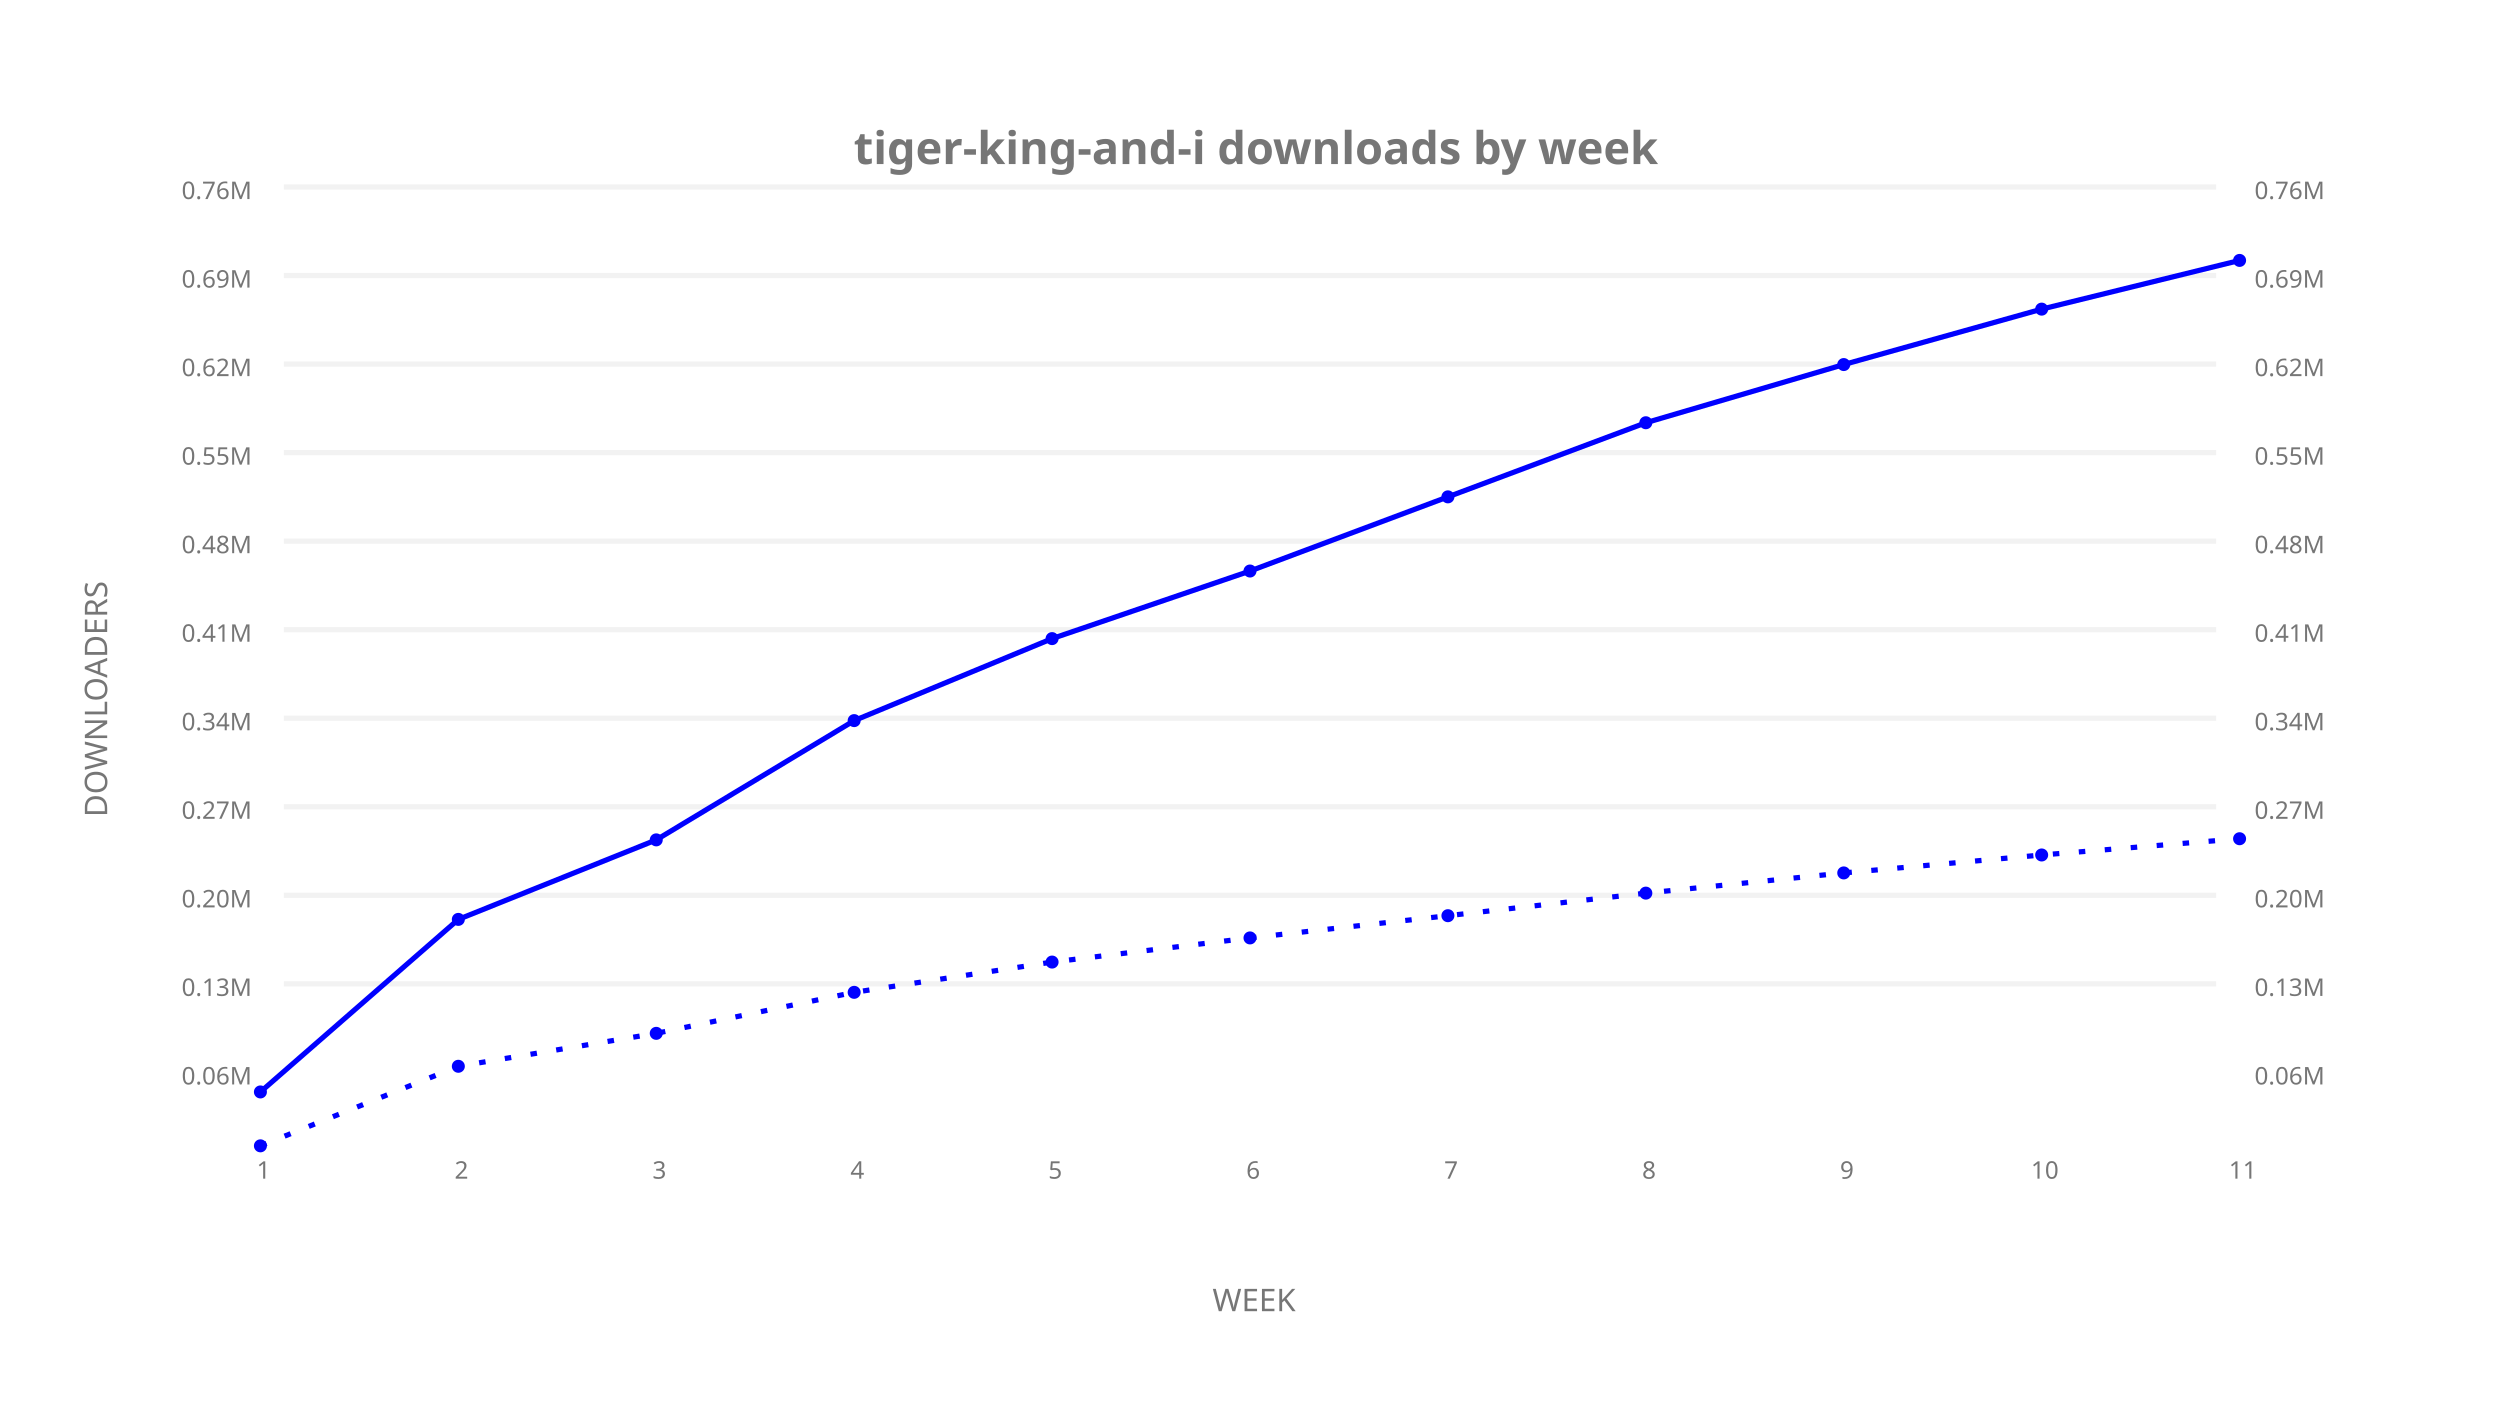
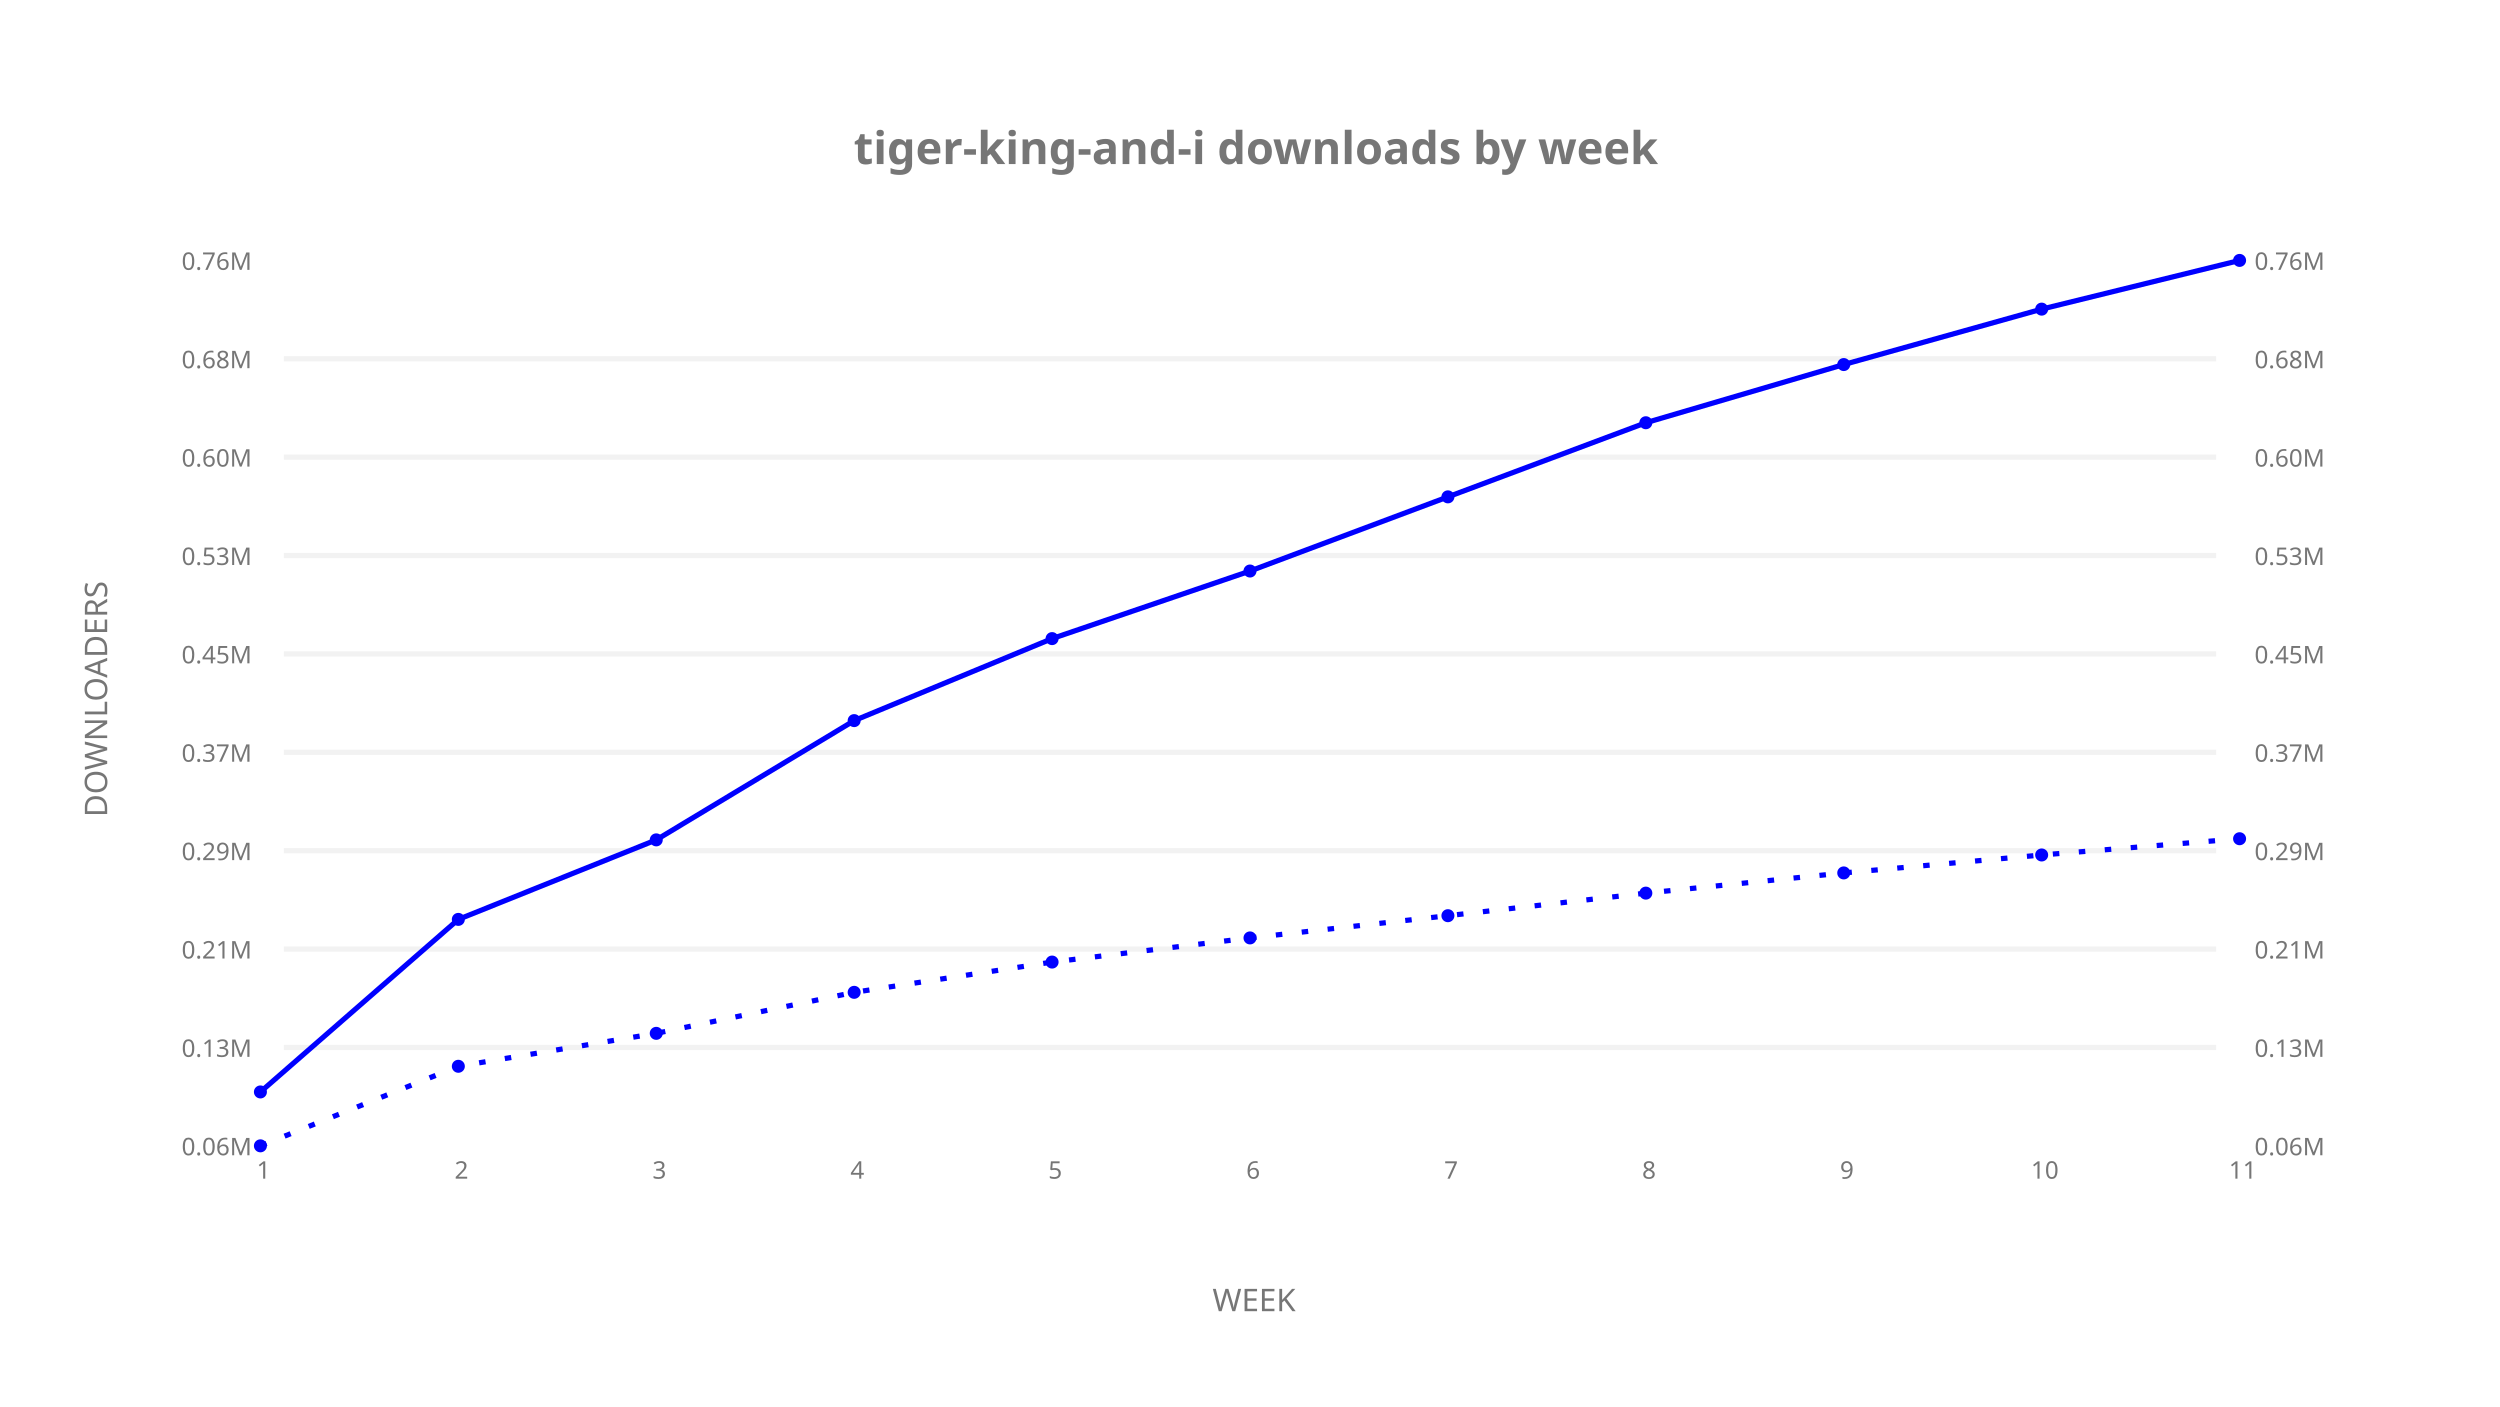
<svg xmlns="http://www.w3.org/2000/svg" xml:space="preserve" id="tiger-king-and-i-downloads-by-week-tiger-king-and-i-week" x="0px" y="0px" width="1920px" height="1080px" viewBox="0 0 1920 1080" enable-background="new 0 0 1920 1080" role="img">
  <g id="annotations">
    <text x="960" y="126" font-family="Atkinson Hyperlegible" font-size="26pt" text-anchor="middle" text-align="center" font-weight="600" font-style="normal" style="fill:rgb(118,118,118); fill-opacity:1; stroke:rgb(118,118,118); stroke-opacity:0; stroke-width:0.5"> tiger-king-and-i downloads by week</text>
    <g id="axes-lines">
      <text x="960" y="1007" font-family="Atkinson Hyperlegible" font-size="18pt" text-anchor="middle" text-align="center" font-weight="500" font-style="normal" style="fill:rgb(118,118,118); fill-opacity:1; stroke:rgb(118,118,118); stroke-opacity:0; stroke-width:0.5"> WEEK</text>
      <text x="73" y="540" font-family="Atkinson Hyperlegible" font-size="18pt" text-anchor="middle" text-align="center" dominant-baseline="central" font-weight="500" font-style="normal" style="fill:rgb(118,118,118); fill-opacity:1; stroke:rgb(118,118,118); stroke-opacity:0; stroke-width:0.5" transform="rotate(-90,73,540)"> DOWNLOADERS</text>
    </g>
    <g id="tic-y-label-lines">
-       <line x1="218" y1="755.614" x2="1702" y2="755.614" style="fill:rgb(0,0,255); fill-opacity:0; stroke:rgb(242,242,242); stroke-opacity:1; stroke-width:4" />
-       <line x1="218" y1="687.614" x2="1702" y2="687.614" style="fill:rgb(0,0,255); fill-opacity:0; stroke:rgb(242,242,242); stroke-opacity:1; stroke-width:4" />
-       <line x1="218" y1="619.614" x2="1702" y2="619.614" style="fill:rgb(0,0,255); fill-opacity:0; stroke:rgb(242,242,242); stroke-opacity:1; stroke-width:4" />
-       <line x1="218" y1="551.614" x2="1702" y2="551.614" style="fill:rgb(0,0,255); fill-opacity:0; stroke:rgb(242,242,242); stroke-opacity:1; stroke-width:4" />
-       <line x1="218" y1="483.614" x2="1702" y2="483.614" style="fill:rgb(0,0,255); fill-opacity:0; stroke:rgb(242,242,242); stroke-opacity:1; stroke-width:4" />
-       <line x1="218" y1="415.614" x2="1702" y2="415.614" style="fill:rgb(0,0,255); fill-opacity:0; stroke:rgb(242,242,242); stroke-opacity:1; stroke-width:4" />
-       <line x1="218" y1="347.614" x2="1702" y2="347.614" style="fill:rgb(0,0,255); fill-opacity:0; stroke:rgb(242,242,242); stroke-opacity:1; stroke-width:4" />
-       <line x1="218" y1="279.614" x2="1702" y2="279.614" style="fill:rgb(0,0,255); fill-opacity:0; stroke:rgb(242,242,242); stroke-opacity:1; stroke-width:4" />
-       <line x1="218" y1="211.614" x2="1702" y2="211.614" style="fill:rgb(0,0,255); fill-opacity:0; stroke:rgb(242,242,242); stroke-opacity:1; stroke-width:4" />
-       <line x1="218" y1="143.614" x2="1702" y2="143.614" style="fill:rgb(0,0,255); fill-opacity:0; stroke:rgb(242,242,242); stroke-opacity:1; stroke-width:4" />
+       <line x1="218" y1="804.444" x2="1702" y2="804.444" style="fill:rgb(0,0,255); fill-opacity:0; stroke:rgb(242,242,242); stroke-opacity:1; stroke-width:4" />
+       <line x1="218" y1="728.889" x2="1702" y2="728.889" style="fill:rgb(0,0,255); fill-opacity:0; stroke:rgb(242,242,242); stroke-opacity:1; stroke-width:4" />
+       <line x1="218" y1="653.333" x2="1702" y2="653.333" style="fill:rgb(0,0,255); fill-opacity:0; stroke:rgb(242,242,242); stroke-opacity:1; stroke-width:4" />
+       <line x1="218" y1="577.778" x2="1702" y2="577.778" style="fill:rgb(0,0,255); fill-opacity:0; stroke:rgb(242,242,242); stroke-opacity:1; stroke-width:4" />
+       <line x1="218" y1="502.222" x2="1702" y2="502.222" style="fill:rgb(0,0,255); fill-opacity:0; stroke:rgb(242,242,242); stroke-opacity:1; stroke-width:4" />
+       <line x1="218" y1="426.667" x2="1702" y2="426.667" style="fill:rgb(0,0,255); fill-opacity:0; stroke:rgb(242,242,242); stroke-opacity:1; stroke-width:4" />
+       <line x1="218" y1="351.111" x2="1702" y2="351.111" style="fill:rgb(0,0,255); fill-opacity:0; stroke:rgb(242,242,242); stroke-opacity:1; stroke-width:4" />
+       <line x1="218" y1="275.556" x2="1702" y2="275.556" style="fill:rgb(0,0,255); fill-opacity:0; stroke:rgb(242,242,242); stroke-opacity:1; stroke-width:4" />
    </g>
    <g id="tic-x-labels">
      <text x="200" y="898" font-family="Atkinson Hyperlegible" font-size="14pt" text-anchor="middle" text-align="center" dominant-baseline="central" font-weight="400" font-style="normal" style="fill:rgb(118,118,118); fill-opacity:1; stroke:rgb(118,118,118); stroke-opacity:0; stroke-width:0.5"> 1</text>
      <text x="352" y="898" font-family="Atkinson Hyperlegible" font-size="14pt" text-anchor="middle" text-align="center" dominant-baseline="central" font-weight="400" font-style="normal" style="fill:rgb(118,118,118); fill-opacity:1; stroke:rgb(118,118,118); stroke-opacity:0; stroke-width:0.5"> 2</text>
      <text x="504" y="898" font-family="Atkinson Hyperlegible" font-size="14pt" text-anchor="middle" text-align="center" dominant-baseline="central" font-weight="400" font-style="normal" style="fill:rgb(118,118,118); fill-opacity:1; stroke:rgb(118,118,118); stroke-opacity:0; stroke-width:0.5"> 3</text>
      <text x="656" y="898" font-family="Atkinson Hyperlegible" font-size="14pt" text-anchor="middle" text-align="center" dominant-baseline="central" font-weight="400" font-style="normal" style="fill:rgb(118,118,118); fill-opacity:1; stroke:rgb(118,118,118); stroke-opacity:0; stroke-width:0.5"> 4</text>
      <text x="808" y="898" font-family="Atkinson Hyperlegible" font-size="14pt" text-anchor="middle" text-align="center" dominant-baseline="central" font-weight="400" font-style="normal" style="fill:rgb(118,118,118); fill-opacity:1; stroke:rgb(118,118,118); stroke-opacity:0; stroke-width:0.5"> 5</text>
      <text x="960" y="898" font-family="Atkinson Hyperlegible" font-size="14pt" text-anchor="middle" text-align="center" dominant-baseline="central" font-weight="400" font-style="normal" style="fill:rgb(118,118,118); fill-opacity:1; stroke:rgb(118,118,118); stroke-opacity:0; stroke-width:0.5"> 6</text>
      <text x="1112" y="898" font-family="Atkinson Hyperlegible" font-size="14pt" text-anchor="middle" text-align="center" dominant-baseline="central" font-weight="400" font-style="normal" style="fill:rgb(118,118,118); fill-opacity:1; stroke:rgb(118,118,118); stroke-opacity:0; stroke-width:0.5"> 7</text>
      <text x="1264" y="898" font-family="Atkinson Hyperlegible" font-size="14pt" text-anchor="middle" text-align="center" dominant-baseline="central" font-weight="400" font-style="normal" style="fill:rgb(118,118,118); fill-opacity:1; stroke:rgb(118,118,118); stroke-opacity:0; stroke-width:0.5"> 8</text>
      <text x="1416" y="898" font-family="Atkinson Hyperlegible" font-size="14pt" text-anchor="middle" text-align="center" dominant-baseline="central" font-weight="400" font-style="normal" style="fill:rgb(118,118,118); fill-opacity:1; stroke:rgb(118,118,118); stroke-opacity:0; stroke-width:0.5"> 9</text>
      <text x="1568" y="898" font-family="Atkinson Hyperlegible" font-size="14pt" text-anchor="middle" text-align="center" dominant-baseline="central" font-weight="400" font-style="normal" style="fill:rgb(118,118,118); fill-opacity:1; stroke:rgb(118,118,118); stroke-opacity:0; stroke-width:0.5"> 10</text>
      <text x="1720" y="898" font-family="Atkinson Hyperlegible" font-size="14pt" text-anchor="middle" text-align="center" dominant-baseline="central" font-weight="400" font-style="normal" style="fill:rgb(118,118,118); fill-opacity:1; stroke:rgb(118,118,118); stroke-opacity:0; stroke-width:0.5"> 11</text>
    </g>
    <g id="tic-y-labels">
-       <text x="164" y="825.614" font-family="Atkinson Hyperlegible" font-size="14pt" text-anchor="middle" text-align="center" dominant-baseline="central" font-weight="400" font-style="normal" style="fill:rgb(118,118,118); fill-opacity:1; stroke:rgb(118,118,118); stroke-opacity:0; stroke-width:0.5"> 0.06M</text>
-       <text x="1756" y="825.614" font-family="Atkinson Hyperlegible" font-size="14pt" text-anchor="middle" text-align="center" dominant-baseline="central" font-weight="400" font-style="normal" style="fill:rgb(118,118,118); fill-opacity:1; stroke:rgb(118,118,118); stroke-opacity:0; stroke-width:0.5"> 0.06M</text>
-       <text x="164" y="757.614" font-family="Atkinson Hyperlegible" font-size="14pt" text-anchor="middle" text-align="center" dominant-baseline="central" font-weight="400" font-style="normal" style="fill:rgb(118,118,118); fill-opacity:1; stroke:rgb(118,118,118); stroke-opacity:0; stroke-width:0.5"> 0.13M</text>
-       <text x="1756" y="757.614" font-family="Atkinson Hyperlegible" font-size="14pt" text-anchor="middle" text-align="center" dominant-baseline="central" font-weight="400" font-style="normal" style="fill:rgb(118,118,118); fill-opacity:1; stroke:rgb(118,118,118); stroke-opacity:0; stroke-width:0.5"> 0.13M</text>
-       <text x="164" y="689.614" font-family="Atkinson Hyperlegible" font-size="14pt" text-anchor="middle" text-align="center" dominant-baseline="central" font-weight="400" font-style="normal" style="fill:rgb(118,118,118); fill-opacity:1; stroke:rgb(118,118,118); stroke-opacity:0; stroke-width:0.5"> 0.20M</text>
-       <text x="1756" y="689.614" font-family="Atkinson Hyperlegible" font-size="14pt" text-anchor="middle" text-align="center" dominant-baseline="central" font-weight="400" font-style="normal" style="fill:rgb(118,118,118); fill-opacity:1; stroke:rgb(118,118,118); stroke-opacity:0; stroke-width:0.5"> 0.20M</text>
-       <text x="164" y="621.614" font-family="Atkinson Hyperlegible" font-size="14pt" text-anchor="middle" text-align="center" dominant-baseline="central" font-weight="400" font-style="normal" style="fill:rgb(118,118,118); fill-opacity:1; stroke:rgb(118,118,118); stroke-opacity:0; stroke-width:0.5"> 0.27M</text>
-       <text x="1756" y="621.614" font-family="Atkinson Hyperlegible" font-size="14pt" text-anchor="middle" text-align="center" dominant-baseline="central" font-weight="400" font-style="normal" style="fill:rgb(118,118,118); fill-opacity:1; stroke:rgb(118,118,118); stroke-opacity:0; stroke-width:0.5"> 0.27M</text>
-       <text x="164" y="553.614" font-family="Atkinson Hyperlegible" font-size="14pt" text-anchor="middle" text-align="center" dominant-baseline="central" font-weight="400" font-style="normal" style="fill:rgb(118,118,118); fill-opacity:1; stroke:rgb(118,118,118); stroke-opacity:0; stroke-width:0.5"> 0.34M</text>
-       <text x="1756" y="553.614" font-family="Atkinson Hyperlegible" font-size="14pt" text-anchor="middle" text-align="center" dominant-baseline="central" font-weight="400" font-style="normal" style="fill:rgb(118,118,118); fill-opacity:1; stroke:rgb(118,118,118); stroke-opacity:0; stroke-width:0.5"> 0.34M</text>
-       <text x="164" y="485.614" font-family="Atkinson Hyperlegible" font-size="14pt" text-anchor="middle" text-align="center" dominant-baseline="central" font-weight="400" font-style="normal" style="fill:rgb(118,118,118); fill-opacity:1; stroke:rgb(118,118,118); stroke-opacity:0; stroke-width:0.5"> 0.41M</text>
-       <text x="1756" y="485.614" font-family="Atkinson Hyperlegible" font-size="14pt" text-anchor="middle" text-align="center" dominant-baseline="central" font-weight="400" font-style="normal" style="fill:rgb(118,118,118); fill-opacity:1; stroke:rgb(118,118,118); stroke-opacity:0; stroke-width:0.5"> 0.41M</text>
-       <text x="164" y="417.614" font-family="Atkinson Hyperlegible" font-size="14pt" text-anchor="middle" text-align="center" dominant-baseline="central" font-weight="400" font-style="normal" style="fill:rgb(118,118,118); fill-opacity:1; stroke:rgb(118,118,118); stroke-opacity:0; stroke-width:0.5"> 0.48M</text>
-       <text x="1756" y="417.614" font-family="Atkinson Hyperlegible" font-size="14pt" text-anchor="middle" text-align="center" dominant-baseline="central" font-weight="400" font-style="normal" style="fill:rgb(118,118,118); fill-opacity:1; stroke:rgb(118,118,118); stroke-opacity:0; stroke-width:0.5"> 0.48M</text>
-       <text x="164" y="349.614" font-family="Atkinson Hyperlegible" font-size="14pt" text-anchor="middle" text-align="center" dominant-baseline="central" font-weight="400" font-style="normal" style="fill:rgb(118,118,118); fill-opacity:1; stroke:rgb(118,118,118); stroke-opacity:0; stroke-width:0.5"> 0.55M</text>
-       <text x="1756" y="349.614" font-family="Atkinson Hyperlegible" font-size="14pt" text-anchor="middle" text-align="center" dominant-baseline="central" font-weight="400" font-style="normal" style="fill:rgb(118,118,118); fill-opacity:1; stroke:rgb(118,118,118); stroke-opacity:0; stroke-width:0.5"> 0.55M</text>
-       <text x="164" y="281.614" font-family="Atkinson Hyperlegible" font-size="14pt" text-anchor="middle" text-align="center" dominant-baseline="central" font-weight="400" font-style="normal" style="fill:rgb(118,118,118); fill-opacity:1; stroke:rgb(118,118,118); stroke-opacity:0; stroke-width:0.5"> 0.62M</text>
-       <text x="1756" y="281.614" font-family="Atkinson Hyperlegible" font-size="14pt" text-anchor="middle" text-align="center" dominant-baseline="central" font-weight="400" font-style="normal" style="fill:rgb(118,118,118); fill-opacity:1; stroke:rgb(118,118,118); stroke-opacity:0; stroke-width:0.5"> 0.62M</text>
-       <text x="164" y="213.614" font-family="Atkinson Hyperlegible" font-size="14pt" text-anchor="middle" text-align="center" dominant-baseline="central" font-weight="400" font-style="normal" style="fill:rgb(118,118,118); fill-opacity:1; stroke:rgb(118,118,118); stroke-opacity:0; stroke-width:0.5"> 0.69M</text>
-       <text x="1756" y="213.614" font-family="Atkinson Hyperlegible" font-size="14pt" text-anchor="middle" text-align="center" dominant-baseline="central" font-weight="400" font-style="normal" style="fill:rgb(118,118,118); fill-opacity:1; stroke:rgb(118,118,118); stroke-opacity:0; stroke-width:0.5"> 0.69M</text>
-       <text x="164" y="145.614" font-family="Atkinson Hyperlegible" font-size="14pt" text-anchor="middle" text-align="center" dominant-baseline="central" font-weight="400" font-style="normal" style="fill:rgb(118,118,118); fill-opacity:1; stroke:rgb(118,118,118); stroke-opacity:0; stroke-width:0.5"> 0.76M</text>
-       <text x="1756" y="145.614" font-family="Atkinson Hyperlegible" font-size="14pt" text-anchor="middle" text-align="center" dominant-baseline="central" font-weight="400" font-style="normal" style="fill:rgb(118,118,118); fill-opacity:1; stroke:rgb(118,118,118); stroke-opacity:0; stroke-width:0.5"> 0.76M</text>
+       <text x="164" y="880" font-family="Atkinson Hyperlegible" font-size="14pt" text-anchor="middle" text-align="center" dominant-baseline="central" font-weight="400" font-style="normal" style="fill:rgb(118,118,118); fill-opacity:1; stroke:rgb(118,118,118); stroke-opacity:0; stroke-width:0.5"> 0.06M</text>
+       <text x="1756" y="880" font-family="Atkinson Hyperlegible" font-size="14pt" text-anchor="middle" text-align="center" dominant-baseline="central" font-weight="400" font-style="normal" style="fill:rgb(118,118,118); fill-opacity:1; stroke:rgb(118,118,118); stroke-opacity:0; stroke-width:0.5"> 0.06M</text>
+       <text x="164" y="804.444" font-family="Atkinson Hyperlegible" font-size="14pt" text-anchor="middle" text-align="center" dominant-baseline="central" font-weight="400" font-style="normal" style="fill:rgb(118,118,118); fill-opacity:1; stroke:rgb(118,118,118); stroke-opacity:0; stroke-width:0.5"> 0.13M</text>
+       <text x="1756" y="804.444" font-family="Atkinson Hyperlegible" font-size="14pt" text-anchor="middle" text-align="center" dominant-baseline="central" font-weight="400" font-style="normal" style="fill:rgb(118,118,118); fill-opacity:1; stroke:rgb(118,118,118); stroke-opacity:0; stroke-width:0.5"> 0.13M</text>
+       <text x="164" y="728.889" font-family="Atkinson Hyperlegible" font-size="14pt" text-anchor="middle" text-align="center" dominant-baseline="central" font-weight="400" font-style="normal" style="fill:rgb(118,118,118); fill-opacity:1; stroke:rgb(118,118,118); stroke-opacity:0; stroke-width:0.5"> 0.21M</text>
+       <text x="1756" y="728.889" font-family="Atkinson Hyperlegible" font-size="14pt" text-anchor="middle" text-align="center" dominant-baseline="central" font-weight="400" font-style="normal" style="fill:rgb(118,118,118); fill-opacity:1; stroke:rgb(118,118,118); stroke-opacity:0; stroke-width:0.5"> 0.21M</text>
+       <text x="164" y="653.333" font-family="Atkinson Hyperlegible" font-size="14pt" text-anchor="middle" text-align="center" dominant-baseline="central" font-weight="400" font-style="normal" style="fill:rgb(118,118,118); fill-opacity:1; stroke:rgb(118,118,118); stroke-opacity:0; stroke-width:0.5"> 0.29M</text>
+       <text x="1756" y="653.333" font-family="Atkinson Hyperlegible" font-size="14pt" text-anchor="middle" text-align="center" dominant-baseline="central" font-weight="400" font-style="normal" style="fill:rgb(118,118,118); fill-opacity:1; stroke:rgb(118,118,118); stroke-opacity:0; stroke-width:0.5"> 0.29M</text>
+       <text x="164" y="577.778" font-family="Atkinson Hyperlegible" font-size="14pt" text-anchor="middle" text-align="center" dominant-baseline="central" font-weight="400" font-style="normal" style="fill:rgb(118,118,118); fill-opacity:1; stroke:rgb(118,118,118); stroke-opacity:0; stroke-width:0.5"> 0.37M</text>
+       <text x="1756" y="577.778" font-family="Atkinson Hyperlegible" font-size="14pt" text-anchor="middle" text-align="center" dominant-baseline="central" font-weight="400" font-style="normal" style="fill:rgb(118,118,118); fill-opacity:1; stroke:rgb(118,118,118); stroke-opacity:0; stroke-width:0.5"> 0.37M</text>
+       <text x="164" y="502.222" font-family="Atkinson Hyperlegible" font-size="14pt" text-anchor="middle" text-align="center" dominant-baseline="central" font-weight="400" font-style="normal" style="fill:rgb(118,118,118); fill-opacity:1; stroke:rgb(118,118,118); stroke-opacity:0; stroke-width:0.5"> 0.45M</text>
+       <text x="1756" y="502.222" font-family="Atkinson Hyperlegible" font-size="14pt" text-anchor="middle" text-align="center" dominant-baseline="central" font-weight="400" font-style="normal" style="fill:rgb(118,118,118); fill-opacity:1; stroke:rgb(118,118,118); stroke-opacity:0; stroke-width:0.5"> 0.45M</text>
+       <text x="164" y="426.667" font-family="Atkinson Hyperlegible" font-size="14pt" text-anchor="middle" text-align="center" dominant-baseline="central" font-weight="400" font-style="normal" style="fill:rgb(118,118,118); fill-opacity:1; stroke:rgb(118,118,118); stroke-opacity:0; stroke-width:0.5"> 0.53M</text>
+       <text x="1756" y="426.667" font-family="Atkinson Hyperlegible" font-size="14pt" text-anchor="middle" text-align="center" dominant-baseline="central" font-weight="400" font-style="normal" style="fill:rgb(118,118,118); fill-opacity:1; stroke:rgb(118,118,118); stroke-opacity:0; stroke-width:0.5"> 0.53M</text>
+       <text x="164" y="351.111" font-family="Atkinson Hyperlegible" font-size="14pt" text-anchor="middle" text-align="center" dominant-baseline="central" font-weight="400" font-style="normal" style="fill:rgb(118,118,118); fill-opacity:1; stroke:rgb(118,118,118); stroke-opacity:0; stroke-width:0.5"> 0.60M</text>
+       <text x="1756" y="351.111" font-family="Atkinson Hyperlegible" font-size="14pt" text-anchor="middle" text-align="center" dominant-baseline="central" font-weight="400" font-style="normal" style="fill:rgb(118,118,118); fill-opacity:1; stroke:rgb(118,118,118); stroke-opacity:0; stroke-width:0.5"> 0.60M</text>
+       <text x="164" y="275.556" font-family="Atkinson Hyperlegible" font-size="14pt" text-anchor="middle" text-align="center" dominant-baseline="central" font-weight="400" font-style="normal" style="fill:rgb(118,118,118); fill-opacity:1; stroke:rgb(118,118,118); stroke-opacity:0; stroke-width:0.5"> 0.68M</text>
+       <text x="1756" y="275.556" font-family="Atkinson Hyperlegible" font-size="14pt" text-anchor="middle" text-align="center" dominant-baseline="central" font-weight="400" font-style="normal" style="fill:rgb(118,118,118); fill-opacity:1; stroke:rgb(118,118,118); stroke-opacity:0; stroke-width:0.5"> 0.68M</text>
+       <text x="164" y="200" font-family="Atkinson Hyperlegible" font-size="14pt" text-anchor="middle" text-align="center" dominant-baseline="central" font-weight="400" font-style="normal" style="fill:rgb(118,118,118); fill-opacity:1; stroke:rgb(118,118,118); stroke-opacity:0; stroke-width:0.5"> 0.76M</text>
+       <text x="1756" y="200" font-family="Atkinson Hyperlegible" font-size="14pt" text-anchor="middle" text-align="center" dominant-baseline="central" font-weight="400" font-style="normal" style="fill:rgb(118,118,118); fill-opacity:1; stroke:rgb(118,118,118); stroke-opacity:0; stroke-width:0.5"> 0.76M</text>
    </g>
  </g>
  <g id="polyline-tiger-king-and-i downloads by week">
    <polyline points="200,838.617 352,706.091 504,645.023 656,553.431 808,490.449 960,438.548 1112,381.588 1264,324.668 1416,279.98 1568,237.414 1720,200 " style="fill:rgb(0,0,255); fill-opacity:0; stroke:rgb(0,0,255); stroke-opacity:1; stroke-width:4" />
  </g>
  <g id="markers-tiger-king-and-i downloads by week">
    <circle cx="200" cy="838.617" r="5" style="fill:rgb(0,0,255); fill-opacity:1; stroke:rgb(0,0,255); stroke-opacity:0; stroke-width:4">
</circle>
    <circle cx="352" cy="706.091" r="5" style="fill:rgb(0,0,255); fill-opacity:1; stroke:rgb(0,0,255); stroke-opacity:0; stroke-width:4">
</circle>
    <circle cx="504" cy="645.023" r="5" style="fill:rgb(0,0,255); fill-opacity:1; stroke:rgb(0,0,255); stroke-opacity:0; stroke-width:4">
</circle>
    <circle cx="656" cy="553.431" r="5" style="fill:rgb(0,0,255); fill-opacity:1; stroke:rgb(0,0,255); stroke-opacity:0; stroke-width:4">
</circle>
    <circle cx="808" cy="490.449" r="5" style="fill:rgb(0,0,255); fill-opacity:1; stroke:rgb(0,0,255); stroke-opacity:0; stroke-width:4">
</circle>
    <circle cx="960" cy="438.548" r="5" style="fill:rgb(0,0,255); fill-opacity:1; stroke:rgb(0,0,255); stroke-opacity:0; stroke-width:4">
</circle>
    <circle cx="1112" cy="381.588" r="5" style="fill:rgb(0,0,255); fill-opacity:1; stroke:rgb(0,0,255); stroke-opacity:0; stroke-width:4">
</circle>
    <circle cx="1264" cy="324.668" r="5" style="fill:rgb(0,0,255); fill-opacity:1; stroke:rgb(0,0,255); stroke-opacity:0; stroke-width:4">
</circle>
    <circle cx="1416" cy="279.98" r="5" style="fill:rgb(0,0,255); fill-opacity:1; stroke:rgb(0,0,255); stroke-opacity:0; stroke-width:4">
</circle>
    <circle cx="1568" cy="237.414" r="5" style="fill:rgb(0,0,255); fill-opacity:1; stroke:rgb(0,0,255); stroke-opacity:0; stroke-width:4">
</circle>
    <circle cx="1720" cy="200" r="5" style="fill:rgb(0,0,255); fill-opacity:1; stroke:rgb(0,0,255); stroke-opacity:0; stroke-width:4">
</circle>
  </g>
  <g id="polyline-tiger-king-and-i downloads by week uploaders">
    <polyline points="200,880 352,818.909 504,793.609 656,762.112 808,738.869 960,720.323 1112,703.248 1264,685.925 1416,670.405 1568,656.622 1720,644.144 " stroke-dasharray="5 15" style="fill:rgb(0,0,255); fill-opacity:0; stroke:rgb(0,0,255); stroke-opacity:1; stroke-width:4" />
  </g>
  <g id="markers-tiger-king-and-i downloads by week uploaders">
    <circle cx="200" cy="880" r="5" style="fill:rgb(0,0,255); fill-opacity:1; stroke:rgb(0,0,255); stroke-opacity:0; stroke-width:4">
</circle>
    <circle cx="352" cy="818.909" r="5" style="fill:rgb(0,0,255); fill-opacity:1; stroke:rgb(0,0,255); stroke-opacity:0; stroke-width:4">
</circle>
    <circle cx="504" cy="793.609" r="5" style="fill:rgb(0,0,255); fill-opacity:1; stroke:rgb(0,0,255); stroke-opacity:0; stroke-width:4">
</circle>
    <circle cx="656" cy="762.112" r="5" style="fill:rgb(0,0,255); fill-opacity:1; stroke:rgb(0,0,255); stroke-opacity:0; stroke-width:4">
</circle>
    <circle cx="808" cy="738.869" r="5" style="fill:rgb(0,0,255); fill-opacity:1; stroke:rgb(0,0,255); stroke-opacity:0; stroke-width:4">
</circle>
    <circle cx="960" cy="720.323" r="5" style="fill:rgb(0,0,255); fill-opacity:1; stroke:rgb(0,0,255); stroke-opacity:0; stroke-width:4">
</circle>
    <circle cx="1112" cy="703.248" r="5" style="fill:rgb(0,0,255); fill-opacity:1; stroke:rgb(0,0,255); stroke-opacity:0; stroke-width:4">
</circle>
    <circle cx="1264" cy="685.925" r="5" style="fill:rgb(0,0,255); fill-opacity:1; stroke:rgb(0,0,255); stroke-opacity:0; stroke-width:4">
</circle>
    <circle cx="1416" cy="670.405" r="5" style="fill:rgb(0,0,255); fill-opacity:1; stroke:rgb(0,0,255); stroke-opacity:0; stroke-width:4">
</circle>
    <circle cx="1568" cy="656.622" r="5" style="fill:rgb(0,0,255); fill-opacity:1; stroke:rgb(0,0,255); stroke-opacity:0; stroke-width:4">
</circle>
    <circle cx="1720" cy="644.144" r="5" style="fill:rgb(0,0,255); fill-opacity:1; stroke:rgb(0,0,255); stroke-opacity:0; stroke-width:4">
</circle>
  </g>
</svg>
